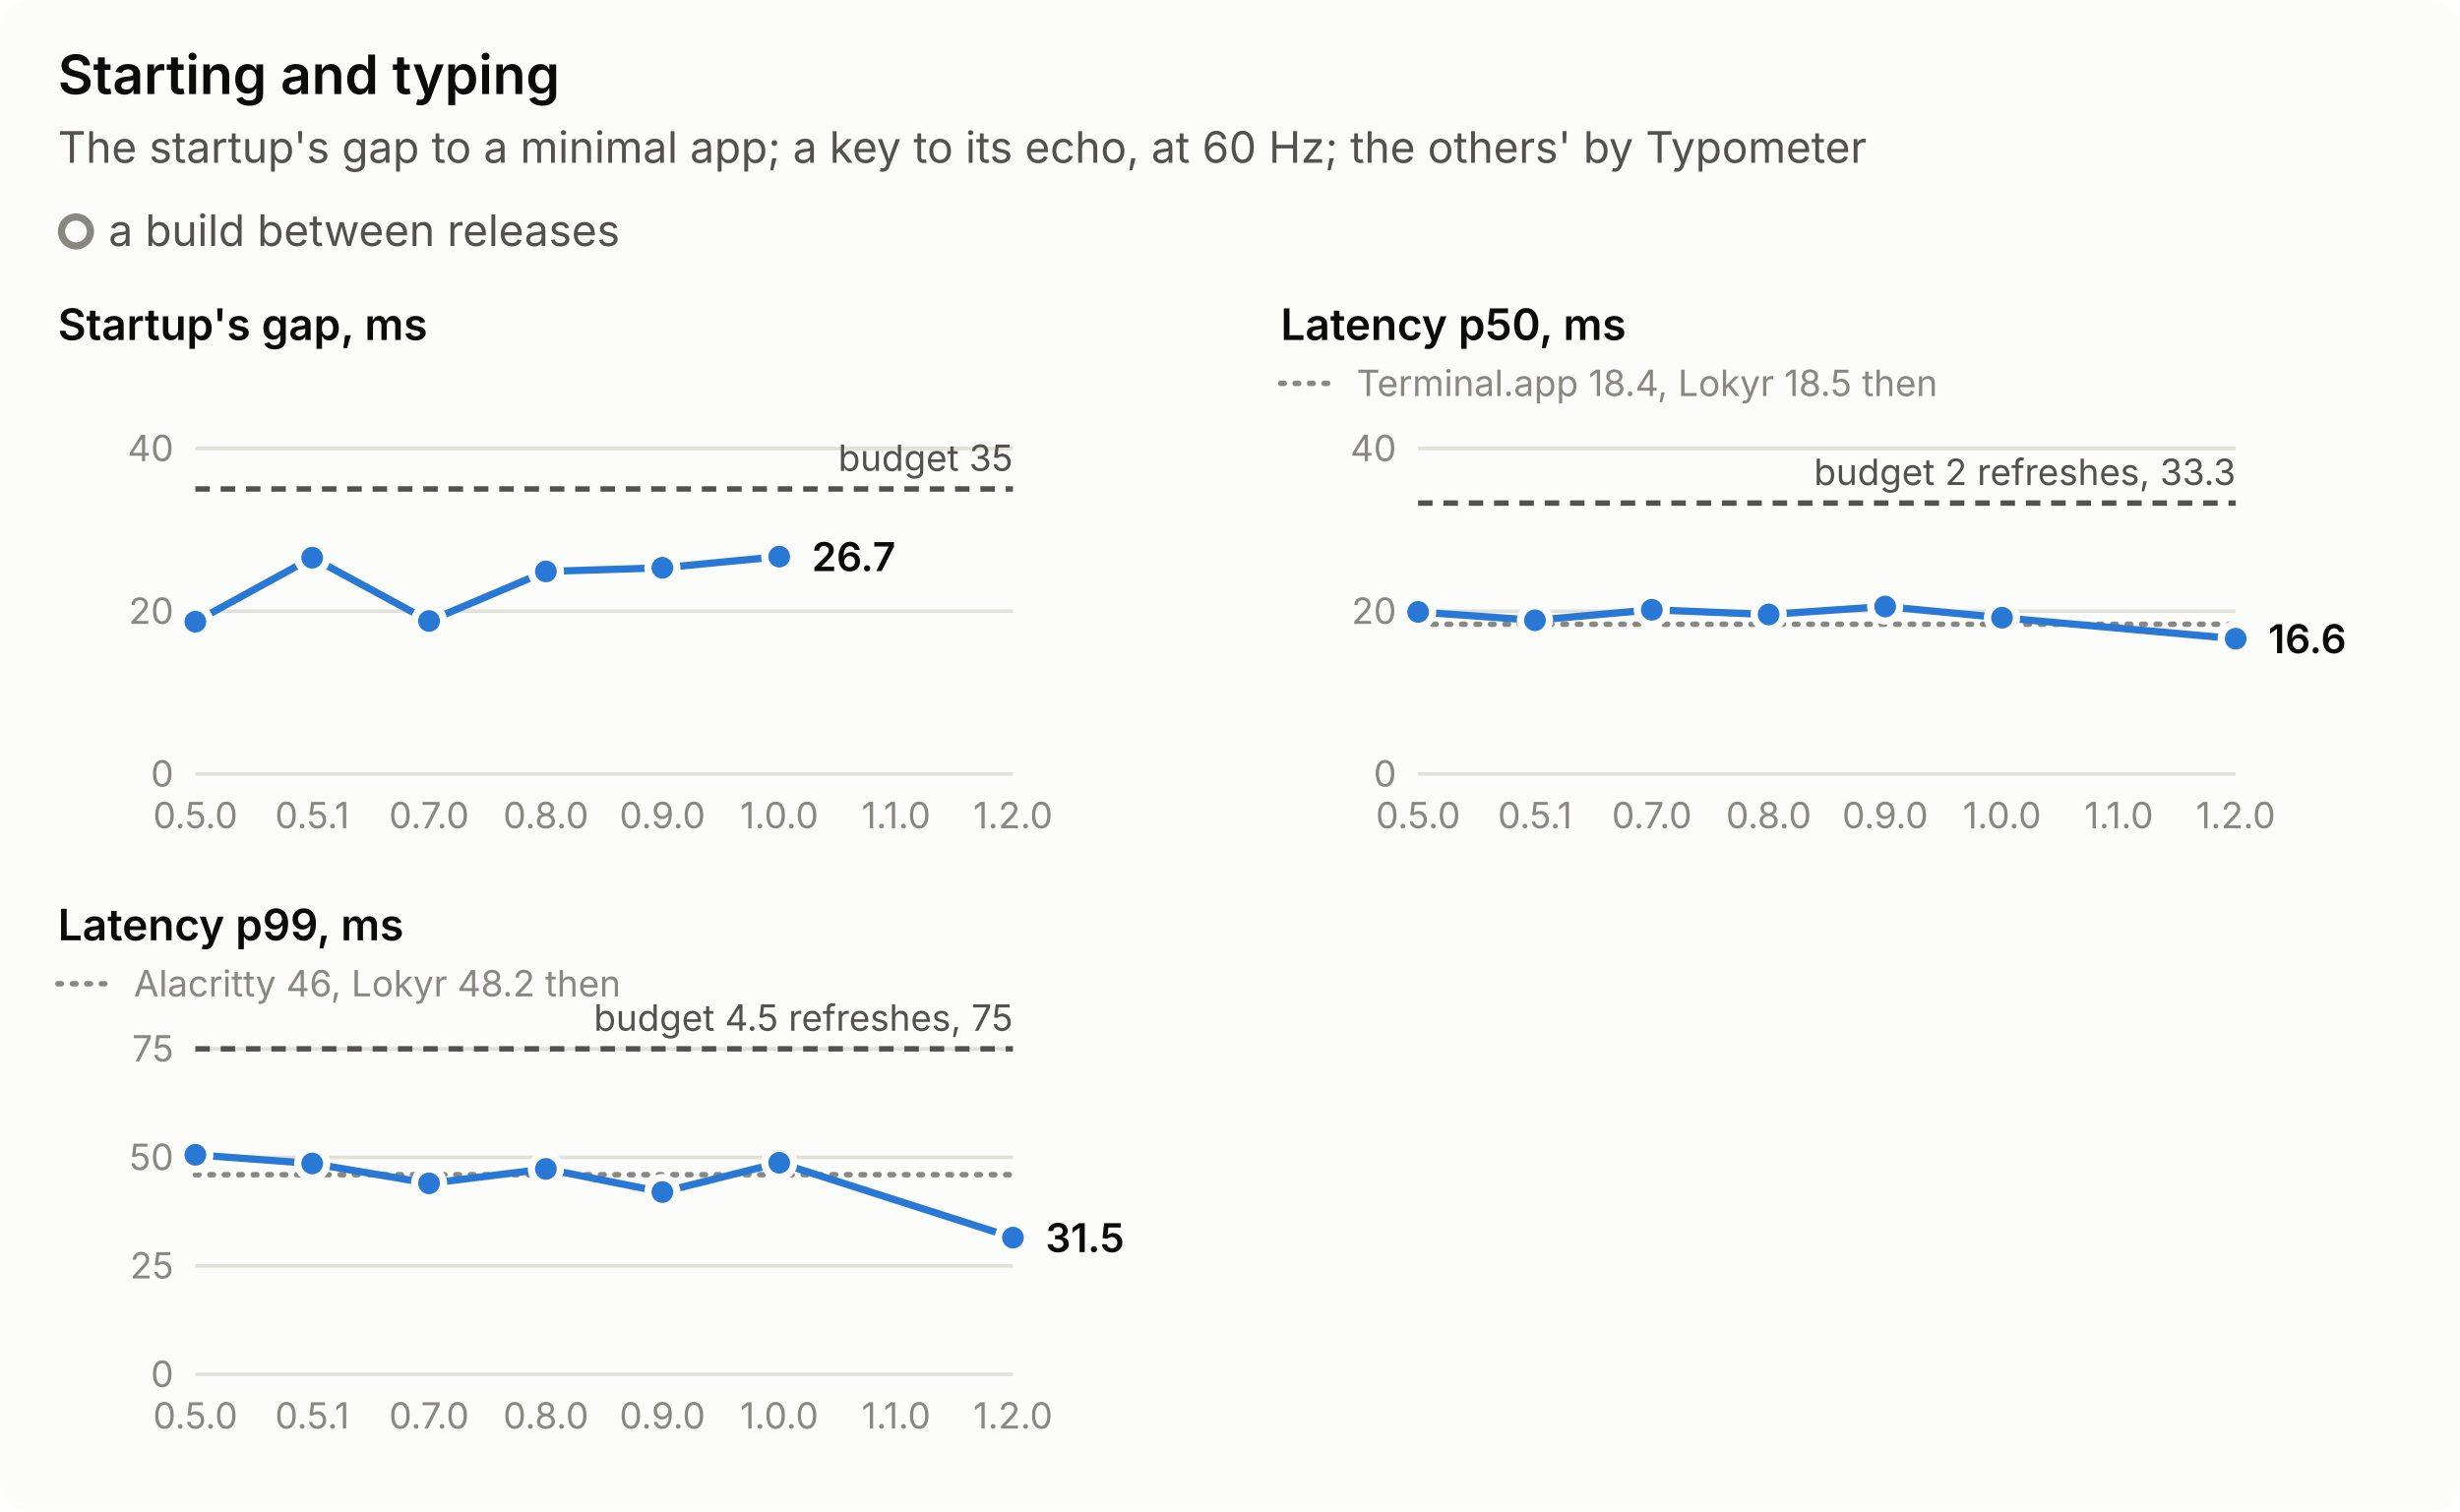
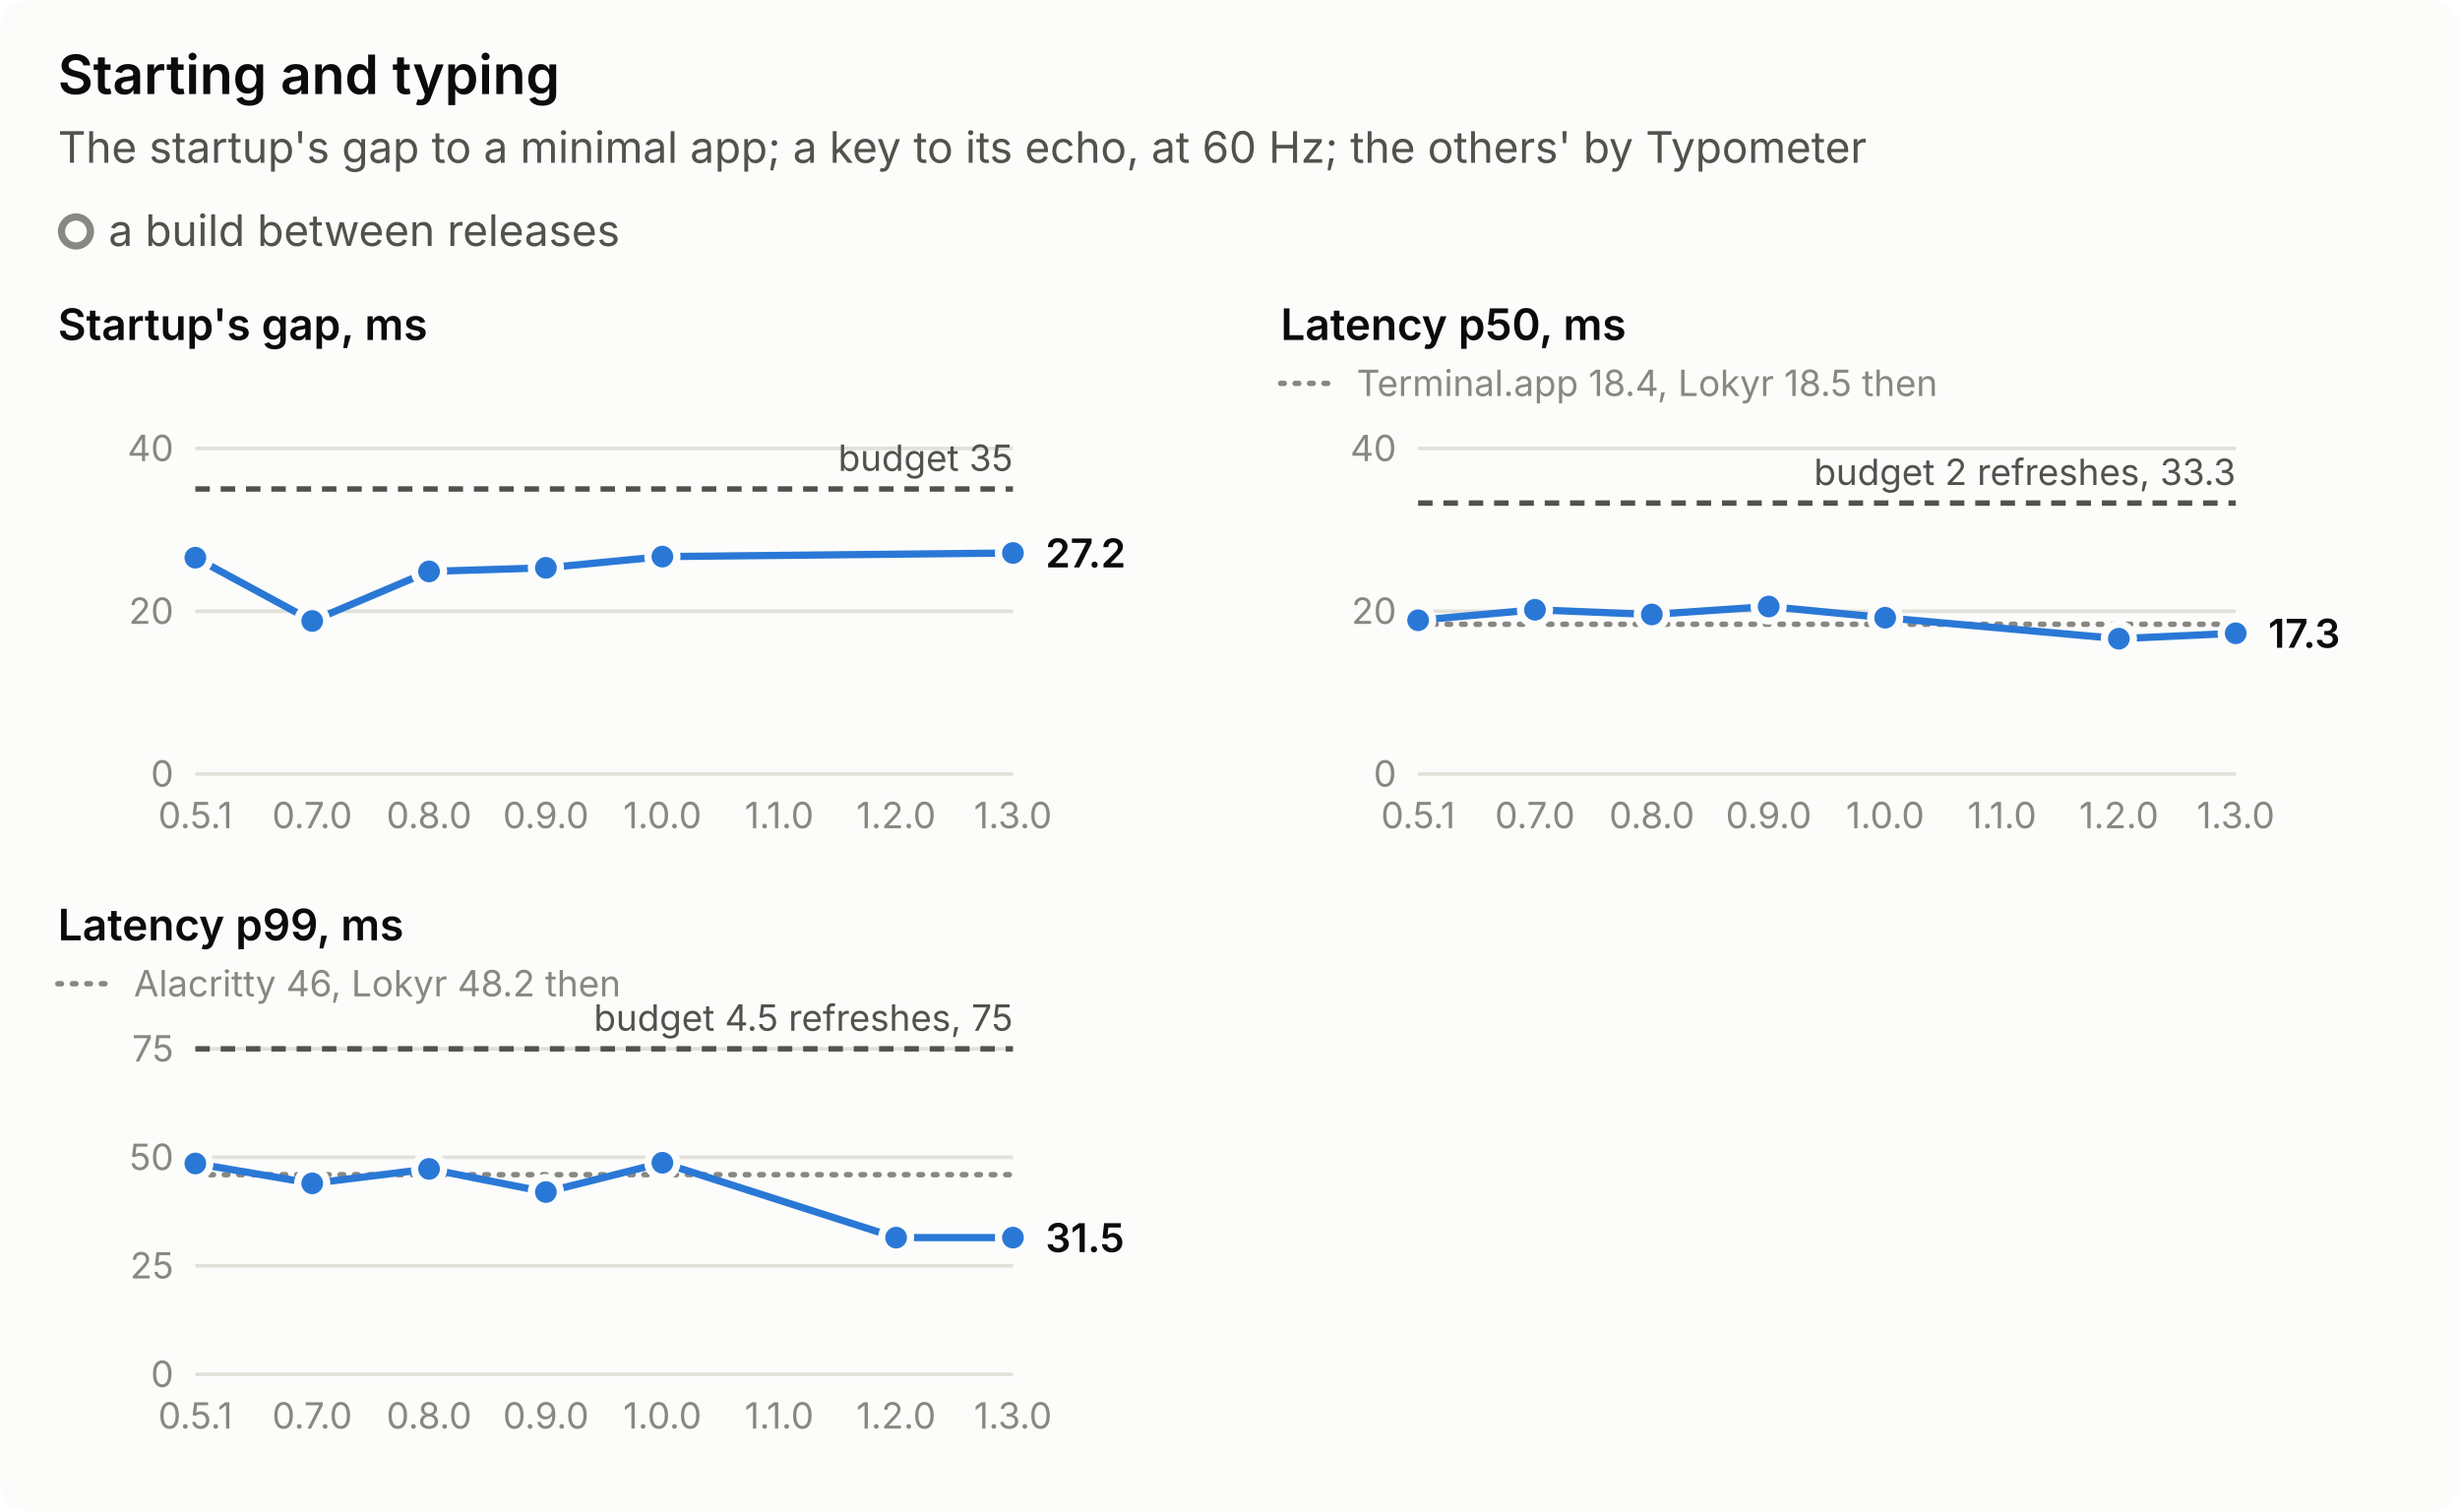
<svg xmlns="http://www.w3.org/2000/svg" width="680" height="418" viewBox="0 0 680 418" role="img" aria-label="Starting and typing">
  <style>
  .surface { fill: #fcfcfb; }
  .primary { fill: #0b0b0b; }
  .secondary { fill: #52514e; }
  .muted { fill: #898781; }
  .grid { stroke: #e1e0d9; }
  .base { stroke: #c3c2b7; }
  .accent { fill: #2a78d6; }
  .context { fill: #898781; }
  .accent-line { stroke: #2a78d6; }
  .context-line { stroke: #898781; }
  .second { fill: #eb6834; }
  .second-line { stroke: #eb6834; }
  .ring { stroke: #fcfcfb; }
  .budget { stroke: #52514e; }
  text { font-family: system-ui, -apple-system, "Segoe UI", sans-serif; }
  .tick { font-variant-numeric: tabular-nums; }
  @media (prefers-color-scheme: dark) {
    .surface { fill: #1a1a19; }
    .primary { fill: #f0efec; }
    .secondary { fill: #c3c2b7; }
    .muted { fill: #898781; }
    .grid { stroke: #2c2c2a; }
    .base { stroke: #383835; }
    .accent { fill: #3987e5; }
    .context { fill: #6f6e69; }
    .accent-line { stroke: #3987e5; }
    .context-line { stroke: #6f6e69; }
    .second { fill: #d95926; }
    .second-line { stroke: #d95926; }
    .ring { stroke: #1a1a19; }
    .budget { stroke: #c3c2b7; }
  }
</style>
  <rect class="surface" width="680" height="418" rx="8" />
  <text class="primary" x="16" y="26" font-size="15" font-weight="600">Starting and typing</text>
  <text class="secondary" x="16" y="45" font-size="12">The startup's gap to a minimal app; a key to its echo, at 60 Hz; the others' by Typometer</text>
  <circle class="surface context-line" cx="21" cy="64" r="4" stroke-width="2" />
  <text class="secondary" x="30" y="68" font-size="12">a build between releases</text>
  <text class="primary" x="16.0" y="94" font-size="12" font-weight="600">Startup's gap, ms</text>
  <line class="grid" x1="54.0" y1="214.0" x2="280.0" y2="214.0" stroke-width="1" />
  <text class="muted tick" x="48.0" y="217.5" font-size="10" text-anchor="end">0</text>
  <line class="grid" x1="54.0" y1="169.0" x2="280.0" y2="169.0" stroke-width="1" />
  <text class="muted tick" x="48.0" y="172.5" font-size="10" text-anchor="end">20</text>
  <line class="grid" x1="54.0" y1="124.0" x2="280.0" y2="124.0" stroke-width="1" />
  <text class="muted tick" x="48.0" y="127.5" font-size="10" text-anchor="end">40</text>
-   <text class="muted" x="54.0" y="229.0" font-size="10" text-anchor="middle">0.5.0</text>
-   <text class="muted" x="86.3" y="229.0" font-size="10" text-anchor="middle">0.5.1</text>
-   <text class="muted" x="118.6" y="229.0" font-size="10" text-anchor="middle">0.7.0</text>
-   <text class="muted" x="150.9" y="229.0" font-size="10" text-anchor="middle">0.8.0</text>
-   <text class="muted" x="183.1" y="229.0" font-size="10" text-anchor="middle">0.9.0</text>
-   <text class="muted" x="215.4" y="229.0" font-size="10" text-anchor="middle">1.0.0</text>
-   <text class="muted" x="247.7" y="229.0" font-size="10" text-anchor="middle">1.1.0</text>
-   <text class="muted" x="280.0" y="229.0" font-size="10" text-anchor="middle">1.2.0</text>
+   <text class="muted" x="54.0" y="229.0" font-size="10" text-anchor="middle">0.5.1</text>
+   <text class="muted" x="86.3" y="229.0" font-size="10" text-anchor="middle">0.7.0</text>
+   <text class="muted" x="118.6" y="229.0" font-size="10" text-anchor="middle">0.8.0</text>
+   <text class="muted" x="150.9" y="229.0" font-size="10" text-anchor="middle">0.9.0</text>
+   <text class="muted" x="183.1" y="229.0" font-size="10" text-anchor="middle">1.0.0</text>
+   <text class="muted" x="215.4" y="229.0" font-size="10" text-anchor="middle">1.1.0</text>
+   <text class="muted" x="247.7" y="229.0" font-size="10" text-anchor="middle">1.2.0</text>
+   <text class="muted" x="280.0" y="229.0" font-size="10" text-anchor="middle">1.3.0</text>
  <line class="budget" x1="54.0" y1="135.2" x2="280.0" y2="135.2" stroke-width="1.5" stroke-dasharray="4 3" />
  <text class="secondary" x="280.0" y="130.2" font-size="10" text-anchor="end">budget 35</text>
-   <line class="accent-line" x1="54.0" y1="171.9" x2="86.3" y2="154.2" stroke-width="2" stroke-linecap="round" />
-   <line class="accent-line" x1="86.3" y1="154.2" x2="118.6" y2="171.7" stroke-width="2" stroke-linecap="round" />
-   <line class="accent-line" x1="118.6" y1="171.7" x2="150.9" y2="158.0" stroke-width="2" stroke-linecap="round" />
-   <line class="accent-line" x1="150.9" y1="158.0" x2="183.1" y2="157.0" stroke-width="2" stroke-linecap="round" />
-   <line class="accent-line" x1="183.1" y1="157.0" x2="215.4" y2="153.9" stroke-width="2" stroke-linecap="round" />
-   <circle class="accent ring" cx="54.0" cy="171.9" r="4" stroke-width="2" />
-   <circle class="accent ring" cx="86.3" cy="154.2" r="4" stroke-width="2" />
-   <circle class="accent ring" cx="118.6" cy="171.7" r="4" stroke-width="2" />
-   <circle class="accent ring" cx="150.9" cy="158.0" r="4" stroke-width="2" />
-   <circle class="accent ring" cx="183.1" cy="157.0" r="4" stroke-width="2" />
-   <circle class="accent ring" cx="215.4" cy="153.9" r="4" stroke-width="2" />
-   <text class="primary tick" x="224.4" y="157.9" font-size="11" font-weight="600">26.7</text>
+   <line class="accent-line" x1="54.0" y1="154.2" x2="86.3" y2="171.7" stroke-width="2" stroke-linecap="round" />
+   <line class="accent-line" x1="86.3" y1="171.7" x2="118.6" y2="158.0" stroke-width="2" stroke-linecap="round" />
+   <line class="accent-line" x1="118.6" y1="158.0" x2="150.9" y2="157.0" stroke-width="2" stroke-linecap="round" />
+   <line class="accent-line" x1="150.9" y1="157.0" x2="183.1" y2="153.9" stroke-width="2" stroke-linecap="round" />
+   <line class="accent-line" x1="183.1" y1="153.9" x2="280.0" y2="152.9" stroke-width="2" stroke-linecap="round" />
+   <circle class="accent ring" cx="54.0" cy="154.2" r="4" stroke-width="2" />
+   <circle class="accent ring" cx="86.3" cy="171.7" r="4" stroke-width="2" />
+   <circle class="accent ring" cx="118.6" cy="158.0" r="4" stroke-width="2" />
+   <circle class="accent ring" cx="150.9" cy="157.0" r="4" stroke-width="2" />
+   <circle class="accent ring" cx="183.1" cy="153.9" r="4" stroke-width="2" />
+   <circle class="accent ring" cx="280.0" cy="152.9" r="4" stroke-width="2" />
+   <text class="primary tick" x="289.0" y="156.9" font-size="11" font-weight="600">27.2</text>
  <text class="primary" x="354.0" y="94" font-size="12" font-weight="600">Latency p50, ms</text>
  <line class="grid" x1="392.0" y1="214.0" x2="618.0" y2="214.0" stroke-width="1" />
  <text class="muted tick" x="386.0" y="217.5" font-size="10" text-anchor="end">0</text>
  <line class="grid" x1="392.0" y1="169.0" x2="618.0" y2="169.0" stroke-width="1" />
  <text class="muted tick" x="386.0" y="172.5" font-size="10" text-anchor="end">20</text>
  <line class="grid" x1="392.0" y1="124.0" x2="618.0" y2="124.0" stroke-width="1" />
  <text class="muted tick" x="386.0" y="127.5" font-size="10" text-anchor="end">40</text>
-   <text class="muted" x="392.0" y="229.0" font-size="10" text-anchor="middle">0.5.0</text>
-   <text class="muted" x="424.3" y="229.0" font-size="10" text-anchor="middle">0.5.1</text>
-   <text class="muted" x="456.6" y="229.0" font-size="10" text-anchor="middle">0.7.0</text>
-   <text class="muted" x="488.9" y="229.0" font-size="10" text-anchor="middle">0.8.0</text>
-   <text class="muted" x="521.1" y="229.0" font-size="10" text-anchor="middle">0.9.0</text>
-   <text class="muted" x="553.4" y="229.0" font-size="10" text-anchor="middle">1.0.0</text>
-   <text class="muted" x="585.7" y="229.0" font-size="10" text-anchor="middle">1.1.0</text>
-   <text class="muted" x="618.0" y="229.0" font-size="10" text-anchor="middle">1.2.0</text>
+   <text class="muted" x="392.0" y="229.0" font-size="10" text-anchor="middle">0.5.1</text>
+   <text class="muted" x="424.3" y="229.0" font-size="10" text-anchor="middle">0.7.0</text>
+   <text class="muted" x="456.6" y="229.0" font-size="10" text-anchor="middle">0.8.0</text>
+   <text class="muted" x="488.9" y="229.0" font-size="10" text-anchor="middle">0.9.0</text>
+   <text class="muted" x="521.1" y="229.0" font-size="10" text-anchor="middle">1.0.0</text>
+   <text class="muted" x="553.4" y="229.0" font-size="10" text-anchor="middle">1.1.0</text>
+   <text class="muted" x="585.7" y="229.0" font-size="10" text-anchor="middle">1.2.0</text>
+   <text class="muted" x="618.0" y="229.0" font-size="10" text-anchor="middle">1.3.0</text>
  <line class="budget" x1="392.0" y1="139.1" x2="618.0" y2="139.1" stroke-width="1.5" stroke-dasharray="4 3" />
  <text class="secondary" x="618.0" y="134.1" font-size="10" text-anchor="end">budget 2 refreshes, 33.3</text>
  <line class="context-line" x1="392.0" y1="172.6" x2="618.0" y2="172.6" stroke-width="1.5" stroke-dasharray="1 3" stroke-linecap="round" />
  <line class="context-line" x1="354.0" y1="106.0" x2="369.0" y2="106.0" stroke-width="1.5" stroke-dasharray="1 3" stroke-linecap="round" />
  <text class="muted" x="375.0" y="109.5" font-size="10">Terminal.app 18.4, Lokyr 18.5 then</text>
-   <line class="accent-line" x1="392.0" y1="169.2" x2="424.3" y2="171.5" stroke-width="2" stroke-linecap="round" />
-   <line class="accent-line" x1="424.3" y1="171.5" x2="456.6" y2="168.6" stroke-width="2" stroke-linecap="round" />
-   <line class="accent-line" x1="456.6" y1="168.6" x2="488.9" y2="169.9" stroke-width="2" stroke-linecap="round" />
-   <line class="accent-line" x1="488.9" y1="169.9" x2="521.1" y2="167.7" stroke-width="2" stroke-linecap="round" />
-   <line class="accent-line" x1="521.1" y1="167.7" x2="553.4" y2="170.8" stroke-width="2" stroke-linecap="round" />
-   <line class="accent-line" x1="553.4" y1="170.8" x2="618.0" y2="176.6" stroke-width="2" stroke-linecap="round" />
-   <circle class="accent ring" cx="392.0" cy="169.2" r="4" stroke-width="2" />
-   <circle class="accent ring" cx="424.3" cy="171.5" r="4" stroke-width="2" />
-   <circle class="accent ring" cx="456.6" cy="168.6" r="4" stroke-width="2" />
-   <circle class="accent ring" cx="488.9" cy="169.9" r="4" stroke-width="2" />
-   <circle class="accent ring" cx="521.1" cy="167.7" r="4" stroke-width="2" />
-   <circle class="accent ring" cx="553.4" cy="170.8" r="4" stroke-width="2" />
-   <circle class="accent ring" cx="618.0" cy="176.6" r="4" stroke-width="2" />
-   <text class="primary tick" x="627.0" y="180.6" font-size="11" font-weight="600">16.6</text>
+   <line class="accent-line" x1="392.0" y1="171.5" x2="424.3" y2="168.6" stroke-width="2" stroke-linecap="round" />
+   <line class="accent-line" x1="424.3" y1="168.6" x2="456.6" y2="169.9" stroke-width="2" stroke-linecap="round" />
+   <line class="accent-line" x1="456.6" y1="169.9" x2="488.9" y2="167.7" stroke-width="2" stroke-linecap="round" />
+   <line class="accent-line" x1="488.9" y1="167.7" x2="521.1" y2="170.8" stroke-width="2" stroke-linecap="round" />
+   <line class="accent-line" x1="521.1" y1="170.8" x2="585.7" y2="176.6" stroke-width="2" stroke-linecap="round" />
+   <line class="accent-line" x1="585.7" y1="176.6" x2="618.0" y2="175.1" stroke-width="2" stroke-linecap="round" />
+   <circle class="accent ring" cx="392.0" cy="171.5" r="4" stroke-width="2" />
+   <circle class="accent ring" cx="424.3" cy="168.6" r="4" stroke-width="2" />
+   <circle class="accent ring" cx="456.6" cy="169.9" r="4" stroke-width="2" />
+   <circle class="accent ring" cx="488.9" cy="167.7" r="4" stroke-width="2" />
+   <circle class="accent ring" cx="521.1" cy="170.8" r="4" stroke-width="2" />
+   <circle class="accent ring" cx="585.7" cy="176.6" r="4" stroke-width="2" />
+   <circle class="accent ring" cx="618.0" cy="175.1" r="4" stroke-width="2" />
+   <text class="primary tick" x="627.0" y="179.1" font-size="11" font-weight="600">17.3</text>
  <text class="primary" x="16.0" y="260" font-size="12" font-weight="600">Latency p99, ms</text>
  <line class="grid" x1="54.0" y1="380.0" x2="280.0" y2="380.0" stroke-width="1" />
  <text class="muted tick" x="48.0" y="383.5" font-size="10" text-anchor="end">0</text>
  <line class="grid" x1="54.0" y1="350.0" x2="280.0" y2="350.0" stroke-width="1" />
  <text class="muted tick" x="48.0" y="353.5" font-size="10" text-anchor="end">25</text>
  <line class="grid" x1="54.0" y1="320.0" x2="280.0" y2="320.0" stroke-width="1" />
  <text class="muted tick" x="48.0" y="323.5" font-size="10" text-anchor="end">50</text>
  <line class="grid" x1="54.0" y1="290.0" x2="280.0" y2="290.0" stroke-width="1" />
  <text class="muted tick" x="48.0" y="293.5" font-size="10" text-anchor="end">75</text>
-   <text class="muted" x="54.0" y="395.0" font-size="10" text-anchor="middle">0.5.0</text>
-   <text class="muted" x="86.3" y="395.0" font-size="10" text-anchor="middle">0.5.1</text>
-   <text class="muted" x="118.6" y="395.0" font-size="10" text-anchor="middle">0.7.0</text>
-   <text class="muted" x="150.9" y="395.0" font-size="10" text-anchor="middle">0.8.0</text>
-   <text class="muted" x="183.1" y="395.0" font-size="10" text-anchor="middle">0.9.0</text>
-   <text class="muted" x="215.4" y="395.0" font-size="10" text-anchor="middle">1.0.0</text>
-   <text class="muted" x="247.7" y="395.0" font-size="10" text-anchor="middle">1.1.0</text>
-   <text class="muted" x="280.0" y="395.0" font-size="10" text-anchor="middle">1.2.0</text>
+   <text class="muted" x="54.0" y="395.0" font-size="10" text-anchor="middle">0.5.1</text>
+   <text class="muted" x="86.3" y="395.0" font-size="10" text-anchor="middle">0.7.0</text>
+   <text class="muted" x="118.6" y="395.0" font-size="10" text-anchor="middle">0.8.0</text>
+   <text class="muted" x="150.9" y="395.0" font-size="10" text-anchor="middle">0.9.0</text>
+   <text class="muted" x="183.1" y="395.0" font-size="10" text-anchor="middle">1.0.0</text>
+   <text class="muted" x="215.4" y="395.0" font-size="10" text-anchor="middle">1.1.0</text>
+   <text class="muted" x="247.7" y="395.0" font-size="10" text-anchor="middle">1.2.0</text>
+   <text class="muted" x="280.0" y="395.0" font-size="10" text-anchor="middle">1.3.0</text>
  <line class="budget" x1="54.0" y1="290.0" x2="280.0" y2="290.0" stroke-width="1.5" stroke-dasharray="4 3" />
  <text class="secondary" x="280.0" y="285.0" font-size="10" text-anchor="end">budget 4.5 refreshes, 75</text>
  <line class="context-line" x1="54.0" y1="324.8" x2="280.0" y2="324.8" stroke-width="1.5" stroke-dasharray="1 3" stroke-linecap="round" />
  <line class="context-line" x1="16.0" y1="272.0" x2="31.0" y2="272.0" stroke-width="1.5" stroke-dasharray="1 3" stroke-linecap="round" />
  <text class="muted" x="37.0" y="275.5" font-size="10">Alacritty 46, Lokyr 48.2 then</text>
-   <line class="accent-line" x1="54.0" y1="319.3" x2="86.3" y2="321.7" stroke-width="2" stroke-linecap="round" />
-   <line class="accent-line" x1="86.3" y1="321.7" x2="118.6" y2="327.2" stroke-width="2" stroke-linecap="round" />
-   <line class="accent-line" x1="118.6" y1="327.2" x2="150.9" y2="323.2" stroke-width="2" stroke-linecap="round" />
-   <line class="accent-line" x1="150.9" y1="323.2" x2="183.1" y2="329.6" stroke-width="2" stroke-linecap="round" />
-   <line class="accent-line" x1="183.1" y1="329.6" x2="215.4" y2="321.5" stroke-width="2" stroke-linecap="round" />
-   <line class="accent-line" x1="215.4" y1="321.5" x2="280.0" y2="342.2" stroke-width="2" stroke-linecap="round" />
-   <circle class="accent ring" cx="54.0" cy="319.3" r="4" stroke-width="2" />
-   <circle class="accent ring" cx="86.3" cy="321.7" r="4" stroke-width="2" />
-   <circle class="accent ring" cx="118.6" cy="327.2" r="4" stroke-width="2" />
-   <circle class="accent ring" cx="150.9" cy="323.2" r="4" stroke-width="2" />
-   <circle class="accent ring" cx="183.1" cy="329.6" r="4" stroke-width="2" />
-   <circle class="accent ring" cx="215.4" cy="321.5" r="4" stroke-width="2" />
+   <line class="accent-line" x1="54.0" y1="321.7" x2="86.3" y2="327.2" stroke-width="2" stroke-linecap="round" />
+   <line class="accent-line" x1="86.3" y1="327.2" x2="118.6" y2="323.2" stroke-width="2" stroke-linecap="round" />
+   <line class="accent-line" x1="118.6" y1="323.2" x2="150.9" y2="329.6" stroke-width="2" stroke-linecap="round" />
+   <line class="accent-line" x1="150.9" y1="329.6" x2="183.1" y2="321.5" stroke-width="2" stroke-linecap="round" />
+   <line class="accent-line" x1="183.1" y1="321.5" x2="247.7" y2="342.2" stroke-width="2" stroke-linecap="round" />
+   <line class="accent-line" x1="247.7" y1="342.2" x2="280.0" y2="342.2" stroke-width="2" stroke-linecap="round" />
+   <circle class="accent ring" cx="54.0" cy="321.7" r="4" stroke-width="2" />
+   <circle class="accent ring" cx="86.3" cy="327.2" r="4" stroke-width="2" />
+   <circle class="accent ring" cx="118.6" cy="323.2" r="4" stroke-width="2" />
+   <circle class="accent ring" cx="150.9" cy="329.6" r="4" stroke-width="2" />
+   <circle class="accent ring" cx="183.1" cy="321.5" r="4" stroke-width="2" />
+   <circle class="accent ring" cx="247.7" cy="342.2" r="4" stroke-width="2" />
  <circle class="accent ring" cx="280.0" cy="342.2" r="4" stroke-width="2" />
  <text class="primary tick" x="289.0" y="346.2" font-size="11" font-weight="600">31.5</text>
</svg>
